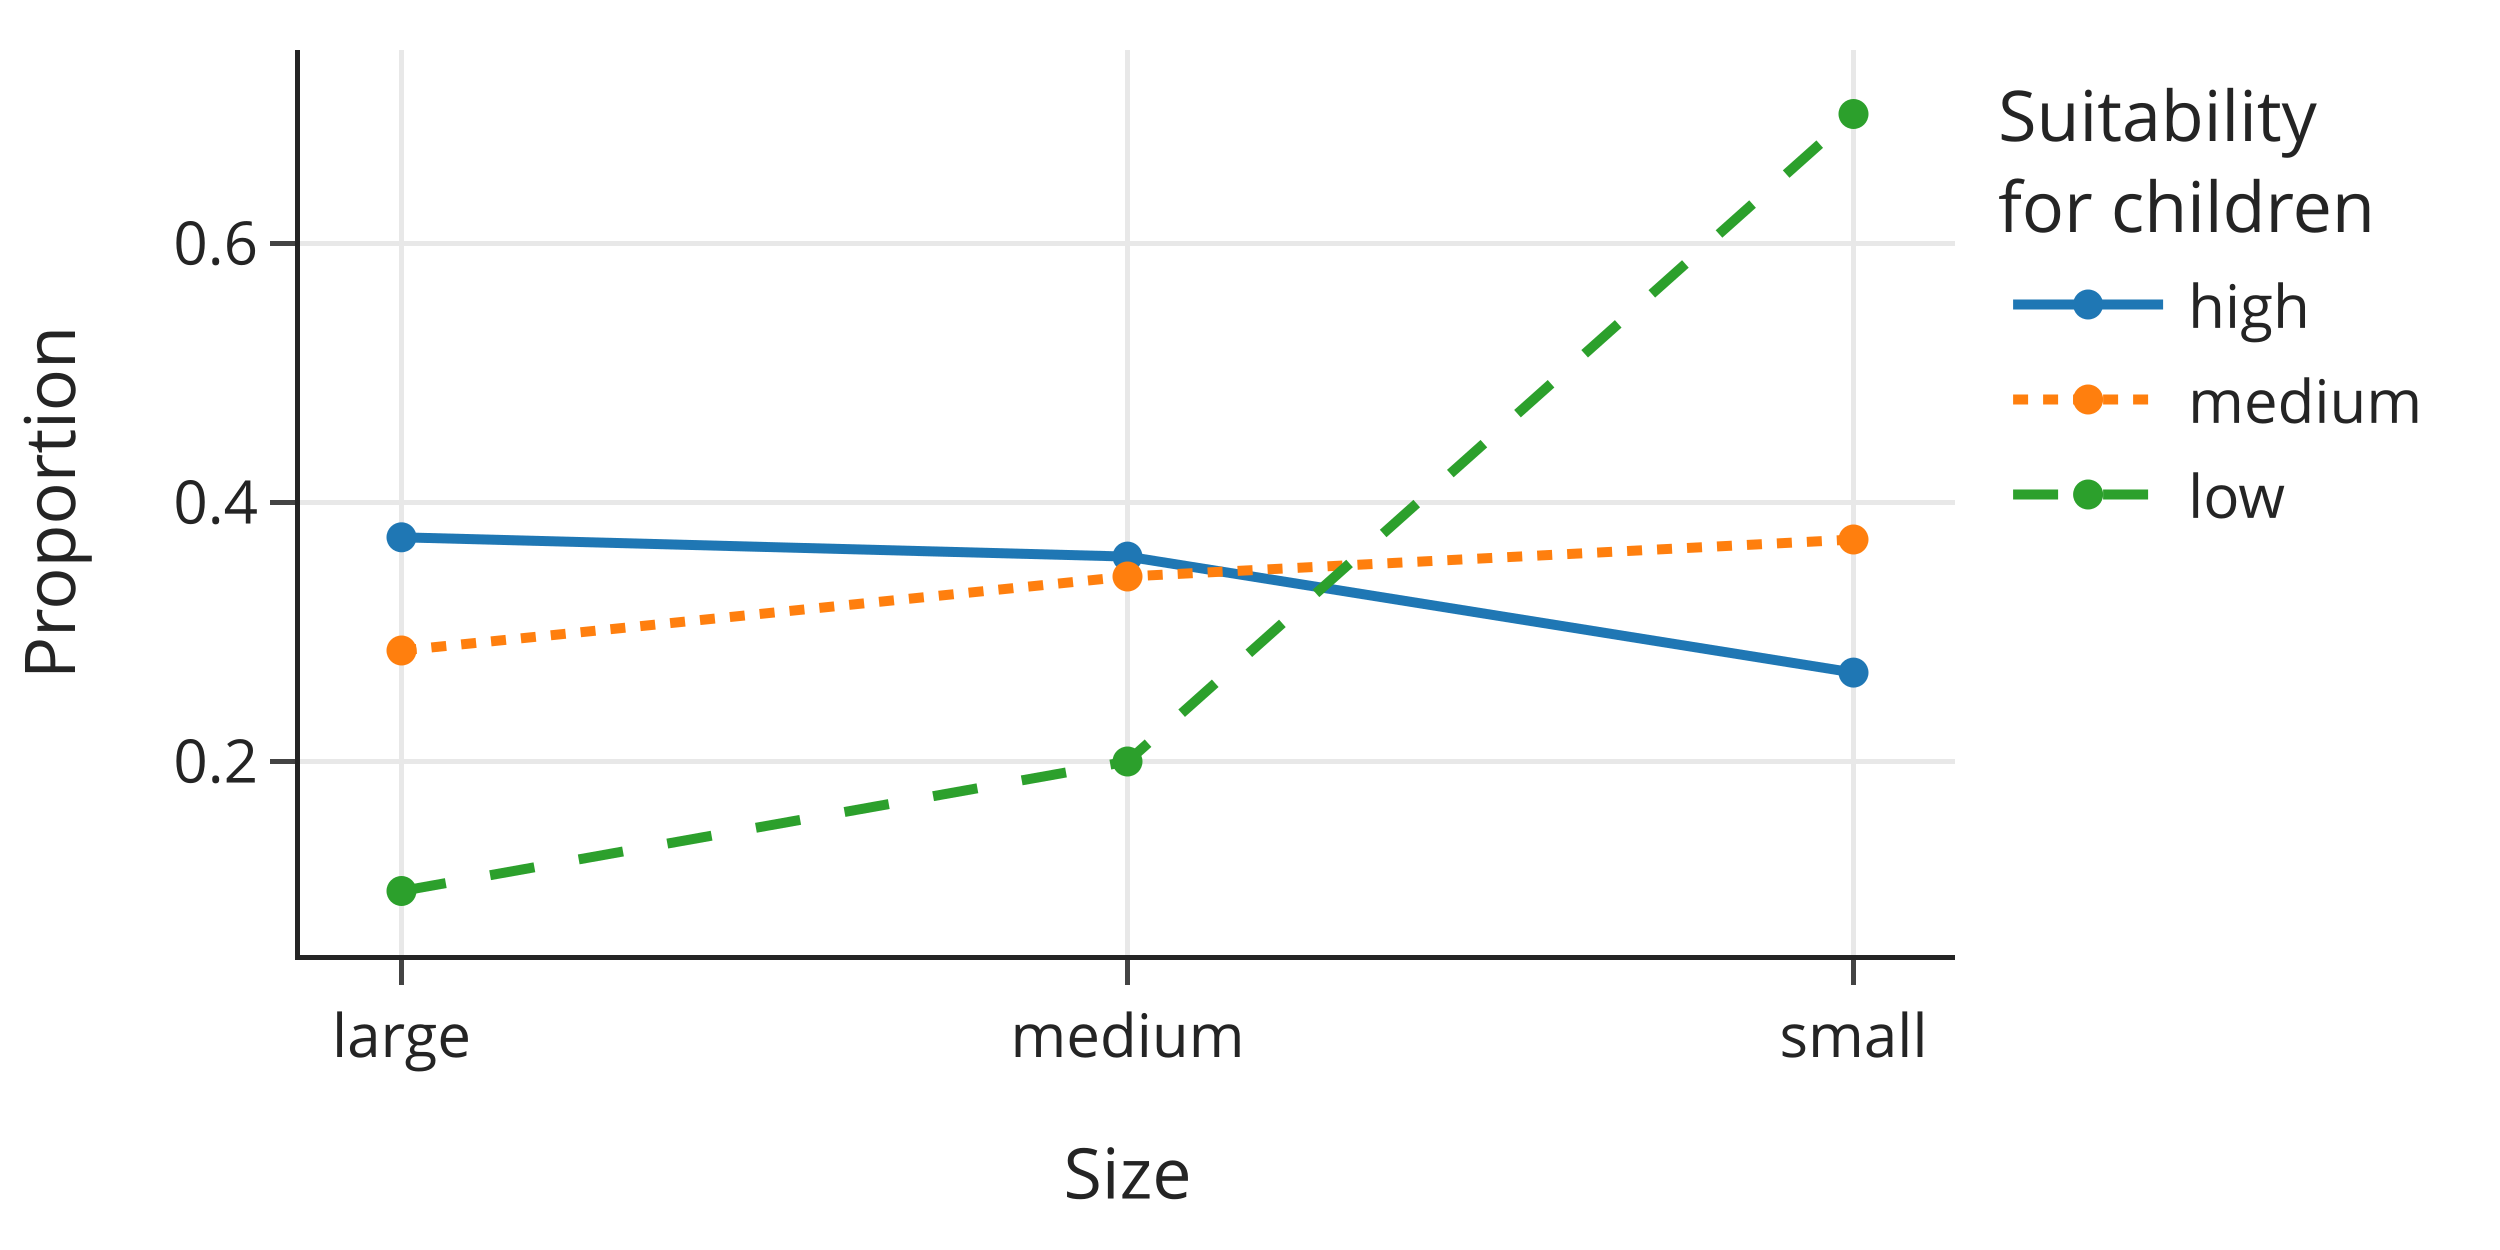
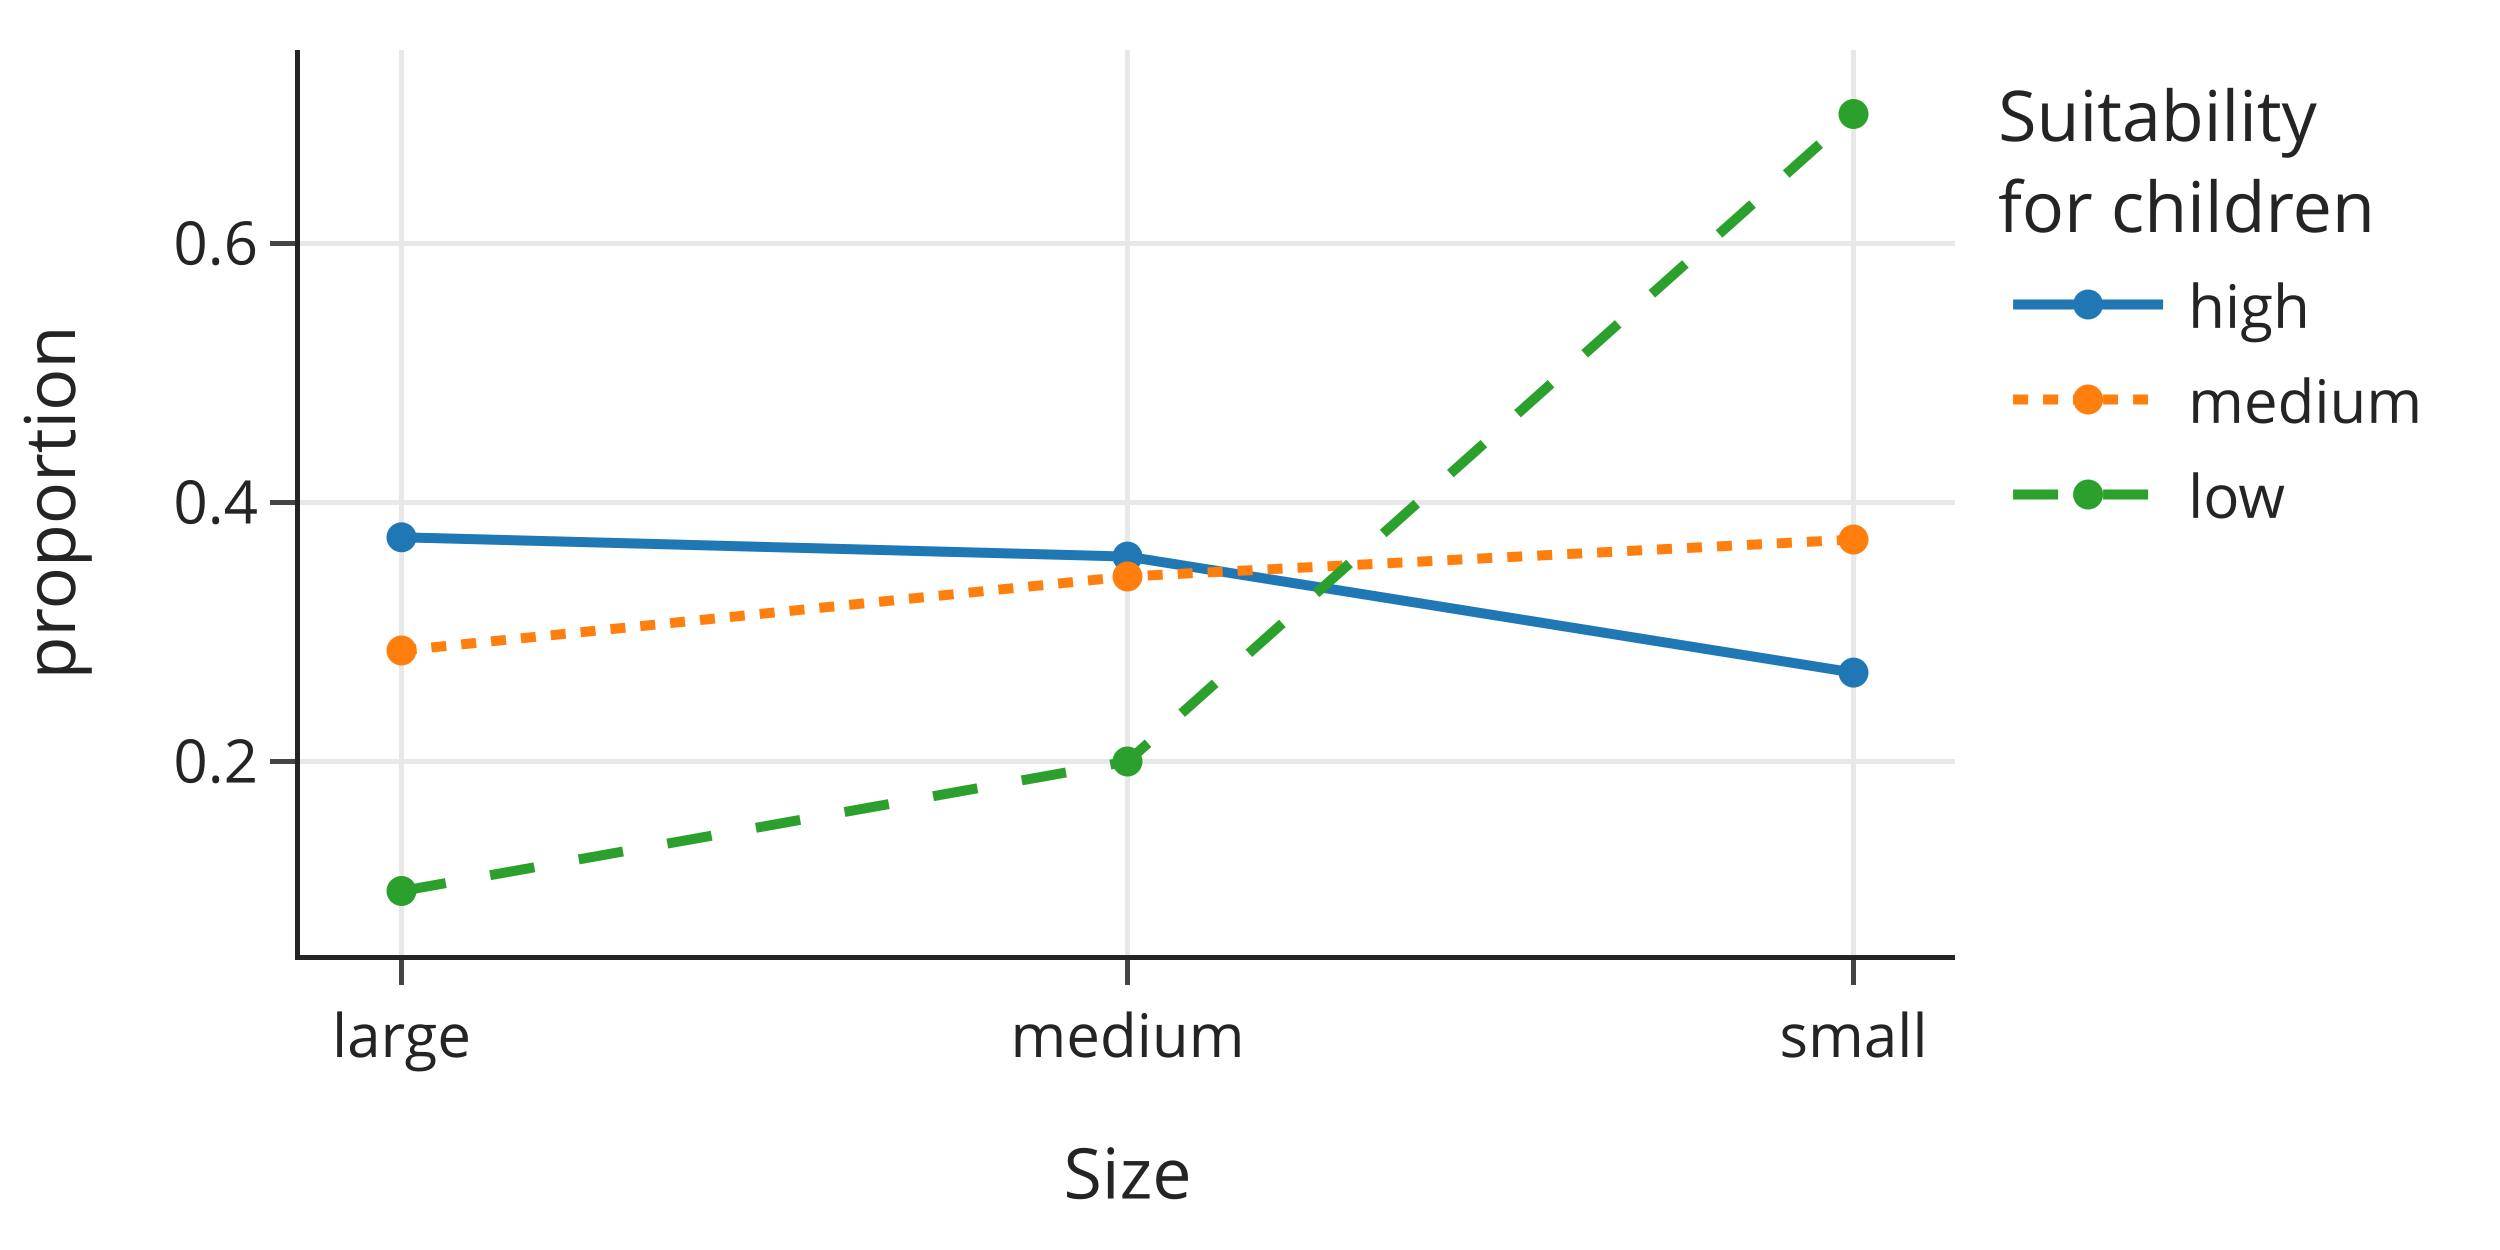
<svg xmlns="http://www.w3.org/2000/svg" class="main-svg" width="500" height="250" style="" viewBox="0 0 500 250">
  <rect x="0" y="0" width="500" height="250" style="fill: rgb(255, 255, 255); fill-opacity: 1;" />
-   <defs id="defs-b6f004">
+   <defs id="defs-793341">
    <g class="clips">
-       <clipPath id="clipb6f004xyplot" class="plotclip">
+       <clipPath id="clip793341xyplot" class="plotclip">
        <rect width="331" height="181" />
      </clipPath>
-       <clipPath class="axesclip" id="clipb6f004x">
+       <clipPath class="axesclip" id="clip793341x">
        <rect x="60" y="0" width="331" height="250" />
      </clipPath>
-       <clipPath class="axesclip" id="clipb6f004y">
+       <clipPath class="axesclip" id="clip793341y">
        <rect x="0" y="10" width="500" height="181" />
      </clipPath>
-       <clipPath class="axesclip" id="clipb6f004xy">
+       <clipPath class="axesclip" id="clip793341xy">
        <rect x="60" y="10" width="331" height="181" />
      </clipPath>
    </g>
    <g class="gradients" />
    <g class="patterns" />
  </defs>
  <g class="bglayer" />
  <g class="layer-below">
    <g class="imagelayer" />
    <g class="shapelayer" />
  </g>
  <g class="cartesianlayer">
    <g class="subplot xy">
      <g class="layer-subplot">
        <g class="shapelayer" />
        <g class="imagelayer" />
      </g>
      <g class="gridlayer">
        <g class="x">
          <path class="xgrid crisp" transform="translate(80.3,0)" d="M0,10v181" style="stroke: rgb(232, 232, 232); stroke-opacity: 1; stroke-width: 1px;" />
          <path class="xgrid crisp" transform="translate(225.5,0)" d="M0,10v181" style="stroke: rgb(232, 232, 232); stroke-opacity: 1; stroke-width: 1px;" />
          <path class="xgrid crisp" transform="translate(370.7,0)" d="M0,10v181" style="stroke: rgb(232, 232, 232); stroke-opacity: 1; stroke-width: 1px;" />
        </g>
        <g class="y">
          <path class="ygrid crisp" transform="translate(0,152.3)" d="M60,0h331" style="stroke: rgb(232, 232, 232); stroke-opacity: 1; stroke-width: 1px;" />
          <path class="ygrid crisp" transform="translate(0,100.5)" d="M60,0h331" style="stroke: rgb(232, 232, 232); stroke-opacity: 1; stroke-width: 1px;" />
          <path class="ygrid crisp" transform="translate(0,48.7)" d="M60,0h331" style="stroke: rgb(232, 232, 232); stroke-opacity: 1; stroke-width: 1px;" />
        </g>
      </g>
      <g class="zerolinelayer" />
      <path class="xlines-below" />
      <path class="ylines-below" />
      <g class="overlines-below" />
      <g class="xaxislayer-below" />
      <g class="yaxislayer-below" />
      <g class="overaxes-below" />
-       <g class="plot" transform="translate(60,10)" clip-path="url(#clipb6f004xyplot)">
+       <g class="plot" transform="translate(60,10)" clip-path="url(#clip793341xyplot)">
        <g class="scatterlayer mlayer">
-           <g class="trace scatter trace5063d4" style="stroke-miterlimit: 2; opacity: 1;">
+           <g class="trace scatter trace2ed84e" style="stroke-miterlimit: 2; opacity: 1;">
            <g class="fills" />
            <g class="errorbars" />
            <g class="lines">
              <path class="js-line" d="M20.3,97.46L165.5,101.32L310.7,124.52" style="vector-effect: non-scaling-stroke; fill: none; stroke: rgb(31, 119, 180); stroke-opacity: 1; stroke-width: 2px; opacity: 1;" />
            </g>
            <g class="points">
              <path class="point" transform="translate(20.3,97.46)" d="M3,0A3,3 0 1,1 0,-3A3,3 0 0,1 3,0Z" style="opacity: 1; stroke-width: 0px; fill: rgb(31, 119, 180); fill-opacity: 1;" />
              <path class="point" transform="translate(165.5,101.32)" d="M3,0A3,3 0 1,1 0,-3A3,3 0 0,1 3,0Z" style="opacity: 1; stroke-width: 0px; fill: rgb(31, 119, 180); fill-opacity: 1;" />
              <path class="point" transform="translate(310.7,124.52)" d="M3,0A3,3 0 1,1 0,-3A3,3 0 0,1 3,0Z" style="opacity: 1; stroke-width: 0px; fill: rgb(31, 119, 180); fill-opacity: 1;" />
            </g>
            <g class="text" />
          </g>
-           <g class="trace scatter tracea2bd26" style="stroke-miterlimit: 2; opacity: 1;">
+           <g class="trace scatter trace5dc0e2" style="stroke-miterlimit: 2; opacity: 1;">
            <g class="fills" />
            <g class="errorbars" />
            <g class="lines">
              <path class="js-line" d="M20.3,120.1L165.5,105.3L310.7,97.9" style="vector-effect: non-scaling-stroke; fill: none; stroke: rgb(255, 127, 14); stroke-opacity: 1; stroke-width: 2px; opacity: 1; stroke-dasharray: 3px, 3px;" />
            </g>
            <g class="points">
              <path class="point" transform="translate(20.3,120.1)" d="M3,0A3,3 0 1,1 0,-3A3,3 0 0,1 3,0Z" style="opacity: 1; stroke-width: 0px; fill: rgb(255, 127, 14); fill-opacity: 1;" />
              <path class="point" transform="translate(165.5,105.3)" d="M3,0A3,3 0 1,1 0,-3A3,3 0 0,1 3,0Z" style="opacity: 1; stroke-width: 0px; fill: rgb(255, 127, 14); fill-opacity: 1;" />
              <path class="point" transform="translate(310.7,97.9)" d="M3,0A3,3 0 1,1 0,-3A3,3 0 0,1 3,0Z" style="opacity: 1; stroke-width: 0px; fill: rgb(255, 127, 14); fill-opacity: 1;" />
            </g>
            <g class="text" />
          </g>
-           <g class="trace scatter trace7d165a" style="stroke-miterlimit: 2; opacity: 1;">
+           <g class="trace scatter trace2b7d76" style="stroke-miterlimit: 2; opacity: 1;">
            <g class="fills" />
            <g class="errorbars" />
            <g class="lines">
              <path class="js-line" d="M20.3,168.2L165.5,142.3L310.7,12.8" style="vector-effect: non-scaling-stroke; fill: none; stroke: rgb(44, 160, 44); stroke-opacity: 1; stroke-width: 2px; opacity: 1; stroke-dasharray: 9px, 9px;" />
            </g>
            <g class="points">
              <path class="point" transform="translate(20.3,168.2)" d="M3,0A3,3 0 1,1 0,-3A3,3 0 0,1 3,0Z" style="opacity: 1; stroke-width: 0px; fill: rgb(44, 160, 44); fill-opacity: 1;" />
              <path class="point" transform="translate(165.5,142.3)" d="M3,0A3,3 0 1,1 0,-3A3,3 0 0,1 3,0Z" style="opacity: 1; stroke-width: 0px; fill: rgb(44, 160, 44); fill-opacity: 1;" />
              <path class="point" transform="translate(310.7,12.8)" d="M3,0A3,3 0 1,1 0,-3A3,3 0 0,1 3,0Z" style="opacity: 1; stroke-width: 0px; fill: rgb(44, 160, 44); fill-opacity: 1;" />
            </g>
            <g class="text" />
          </g>
        </g>
      </g>
      <g class="overplot" />
      <path class="xlines-above crisp" d="M59,191.5H391" style="fill: none; stroke-width: 1px; stroke: rgb(36, 36, 36); stroke-opacity: 1;" />
      <path class="ylines-above crisp" d="M59.5,10V191" style="fill: none; stroke-width: 1px; stroke: rgb(36, 36, 36); stroke-opacity: 1;" />
      <g class="overlines-above" />
      <g class="xaxislayer-above">
        <path class="xtick ticks crisp" d="M0,192v5" transform="translate(80.3,0)" style="stroke: rgb(68, 68, 68); stroke-opacity: 1; stroke-width: 1px;" />
        <path class="xtick ticks crisp" d="M0,192v5" transform="translate(225.5,0)" style="stroke: rgb(68, 68, 68); stroke-opacity: 1; stroke-width: 1px;" />
        <path class="xtick ticks crisp" d="M0,192v5" transform="translate(370.7,0)" style="stroke: rgb(68, 68, 68); stroke-opacity: 1; stroke-width: 1px;" />
        <g class="xtick">
          <text text-anchor="middle" x="0" y="211.4" transform="translate(80.3,0)" style="font-family: 'Open Sans', verdana, arial, sans-serif; font-size: 12px; fill: rgb(36, 36, 36); fill-opacity: 1; white-space: pre; opacity: 1;">large</text>
        </g>
        <g class="xtick">
          <text text-anchor="middle" x="0" y="211.4" transform="translate(225.5,0)" style="font-family: 'Open Sans', verdana, arial, sans-serif; font-size: 12px; fill: rgb(36, 36, 36); fill-opacity: 1; white-space: pre; opacity: 1;">medium</text>
        </g>
        <g class="xtick">
          <text text-anchor="middle" x="0" y="211.4" transform="translate(370.7,0)" style="font-family: 'Open Sans', verdana, arial, sans-serif; font-size: 12px; fill: rgb(36, 36, 36); fill-opacity: 1; white-space: pre; opacity: 1;">small</text>
        </g>
      </g>
      <g class="yaxislayer-above">
        <path class="ytick ticks crisp" d="M59,0h-5" transform="translate(0,152.3)" style="stroke: rgb(68, 68, 68); stroke-opacity: 1; stroke-width: 1px;" />
        <path class="ytick ticks crisp" d="M59,0h-5" transform="translate(0,100.5)" style="stroke: rgb(68, 68, 68); stroke-opacity: 1; stroke-width: 1px;" />
        <path class="ytick ticks crisp" d="M59,0h-5" transform="translate(0,48.7)" style="stroke: rgb(68, 68, 68); stroke-opacity: 1; stroke-width: 1px;" />
        <g class="ytick">
          <text text-anchor="end" x="51.6" y="4.2" transform="translate(0,152.3)" style="font-family: 'Open Sans', verdana, arial, sans-serif; font-size: 12px; fill: rgb(36, 36, 36); fill-opacity: 1; white-space: pre; opacity: 1;">0.2</text>
        </g>
        <g class="ytick">
          <text text-anchor="end" x="51.6" y="4.2" style="font-family: 'Open Sans', verdana, arial, sans-serif; font-size: 12px; fill: rgb(36, 36, 36); fill-opacity: 1; white-space: pre; opacity: 1;" transform="translate(0,100.5)">0.4</text>
        </g>
        <g class="ytick">
          <text text-anchor="end" x="51.6" y="4.2" style="font-family: 'Open Sans', verdana, arial, sans-serif; font-size: 12px; fill: rgb(36, 36, 36); fill-opacity: 1; white-space: pre; opacity: 1;" transform="translate(0,48.7)">0.6</text>
        </g>
      </g>
      <g class="overaxes-above" />
    </g>
  </g>
  <g class="polarlayer" />
  <g class="smithlayer" />
  <g class="ternarylayer" />
  <g class="geolayer" />
  <g class="funnelarealayer" />
  <g class="pielayer" />
  <g class="iciclelayer" />
  <g class="treemaplayer" />
  <g class="sunburstlayer" />
  <g class="glimages" />
-   <defs id="topdefs-b6f004">
+   <defs id="topdefs-793341">
    <g class="clips" />
-     <clipPath id="legendb6f004">
+     <clipPath id="legend793341">
      <rect width="92" height="104" x="0" y="0" />
    </clipPath>
  </defs>
  <g class="layer-above">
    <g class="imagelayer" />
    <g class="shapelayer" />
  </g>
  <g class="infolayer">
    <g class="legend" pointer-events="all" transform="translate(397.62,10)">
-       <rect class="bg" shape-rendering="crispEdges" style="stroke: rgb(68, 68, 68); stroke-opacity: 1; fill: rgb(255, 255, 255); fill-opacity: 1; stroke-width: 0px;" width="92" height="104" x="0" y="0" />
-       <g class="scrollbox" transform="" clip-path="url(#legendb6f004)">
+       <rect class="bg" shape-rendering="crispEdges" width="92" height="104" x="0" y="0" style="stroke: rgb(68, 68, 68); stroke-opacity: 1; fill: rgb(255, 255, 255); fill-opacity: 1; stroke-width: 0px;" />
+       <g class="scrollbox" transform="" clip-path="url(#legend793341)">
        <text class="legendtitletext" text-anchor="start" x="2" y="18.2" style="font-family: 'Open Sans', verdana, arial, sans-serif; font-size: 14px; fill: rgb(36, 36, 36); fill-opacity: 1; white-space: pre;">
          <tspan class="line" dy="0em" x="2" y="18.2">Suitability </tspan>
          <tspan class="line" dy="1.3em" x="2" y="18.2">for children</tspan>
        </text>
        <g class="groups" transform="">
          <g class="traces" transform="translate(0,50.9)" style="opacity: 1;">
            <text class="legendtext" text-anchor="start" x="40" y="4.68" style="font-family: 'Open Sans', verdana, arial, sans-serif; font-size: 12px; fill: rgb(36, 36, 36); fill-opacity: 1; white-space: pre;">high</text>
            <g class="layers" style="opacity: 1;">
              <g class="legendfill" />
              <g class="legendlines">
                <path class="js-line" d="M5,0h30" style="fill: none; stroke: rgb(31, 119, 180); stroke-opacity: 1; stroke-width: 2px;" />
              </g>
              <g class="legendsymbols">
                <g class="legendpoints">
                  <path class="scatterpts" transform="translate(20,0)" d="M3,0A3,3 0 1,1 0,-3A3,3 0 0,1 3,0Z" style="opacity: 1; stroke-width: 0px; fill: rgb(31, 119, 180); fill-opacity: 1;" />
                </g>
              </g>
            </g>
            <rect class="legendtoggle" x="0" y="-9.5" width="86.812" height="19" style="fill: rgb(0, 0, 0); fill-opacity: 0;" />
          </g>
        </g>
        <g class="groups" transform="">
          <g class="traces" transform="translate(0,69.9)" style="opacity: 1;">
            <text class="legendtext" text-anchor="start" x="40" y="4.68" style="font-family: 'Open Sans', verdana, arial, sans-serif; font-size: 12px; fill: rgb(36, 36, 36); fill-opacity: 1; white-space: pre;">medium</text>
            <g class="layers" style="opacity: 1;">
              <g class="legendfill" />
              <g class="legendlines">
                <path class="js-line" d="M5,0h30" style="fill: none; stroke: rgb(255, 127, 14); stroke-opacity: 1; stroke-dasharray: 3px, 3px; stroke-width: 2px;" />
              </g>
              <g class="legendsymbols">
                <g class="legendpoints">
                  <path class="scatterpts" transform="translate(20,0)" d="M3,0A3,3 0 1,1 0,-3A3,3 0 0,1 3,0Z" style="opacity: 1; stroke-width: 0px; fill: rgb(255, 127, 14); fill-opacity: 1;" />
                </g>
              </g>
            </g>
            <rect class="legendtoggle" x="0" y="-9.5" width="86.812" height="19" style="fill: rgb(0, 0, 0); fill-opacity: 0;" />
          </g>
        </g>
        <g class="groups" transform="">
          <g class="traces" transform="translate(0,88.9)" style="opacity: 1;">
            <text class="legendtext" text-anchor="start" x="40" y="4.68" style="font-family: 'Open Sans', verdana, arial, sans-serif; font-size: 12px; fill: rgb(36, 36, 36); fill-opacity: 1; white-space: pre;">low</text>
            <g class="layers" style="opacity: 1;">
              <g class="legendfill" />
              <g class="legendlines">
                <path class="js-line" d="M5,0h30" style="fill: none; stroke: rgb(44, 160, 44); stroke-opacity: 1; stroke-dasharray: 9px, 9px; stroke-width: 2px;" />
              </g>
              <g class="legendsymbols">
                <g class="legendpoints">
                  <path class="scatterpts" transform="translate(20,0)" d="M3,0A3,3 0 1,1 0,-3A3,3 0 0,1 3,0Z" style="opacity: 1; stroke-width: 0px; fill: rgb(44, 160, 44); fill-opacity: 1;" />
                </g>
              </g>
            </g>
            <rect class="legendtoggle" x="0" y="-9.5" width="86.812" height="19" style="fill: rgb(0, 0, 0); fill-opacity: 0;" />
          </g>
        </g>
      </g>
-       <rect class="scrollbar" rx="20" ry="3" width="0" height="0" style="fill: rgb(128, 139, 164); fill-opacity: 1;" x="0" y="0" />
+       <rect class="scrollbar" rx="20" ry="3" width="0" height="0" x="0" y="0" style="fill: rgb(128, 139, 164); fill-opacity: 1;" />
    </g>
    <g class="g-gtitle" />
    <g class="g-xtitle">
      <text class="xtitle" x="225.5" y="239.706" text-anchor="middle" style="font-family: 'Open Sans', verdana, arial, sans-serif; font-size: 14px; fill: rgb(36, 36, 36); opacity: 1; font-weight: normal; white-space: pre;">Size</text>
    </g>
    <g class="g-ytitle" transform="translate(5.12793,0)">
-       <text class="ytitle" transform="rotate(-90,9.871875,100.5)" x="9.872" y="100.5" text-anchor="middle" style="font-family: 'Open Sans', verdana, arial, sans-serif; font-size: 14px; fill: rgb(36, 36, 36); opacity: 1; font-weight: normal; white-space: pre;">Proportion</text>
+       <text class="ytitle" transform="rotate(-90,9.871875,100.5)" x="9.872" y="100.5" text-anchor="middle" style="font-family: 'Open Sans', verdana, arial, sans-serif; font-size: 14px; fill: rgb(36, 36, 36); opacity: 1; font-weight: normal; white-space: pre;">proportion</text>
    </g>
  </g>
</svg>
